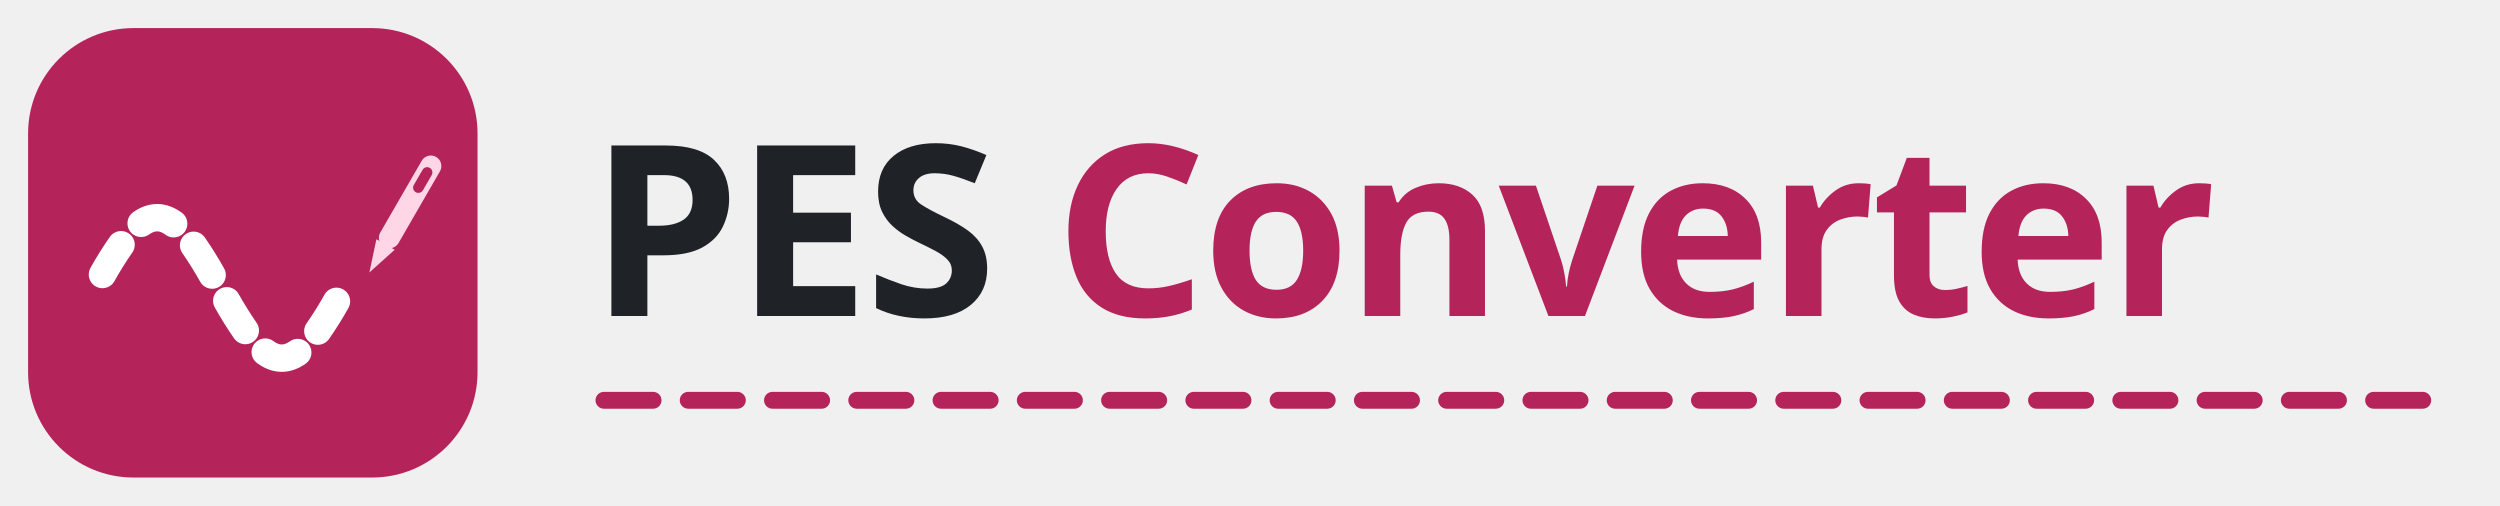
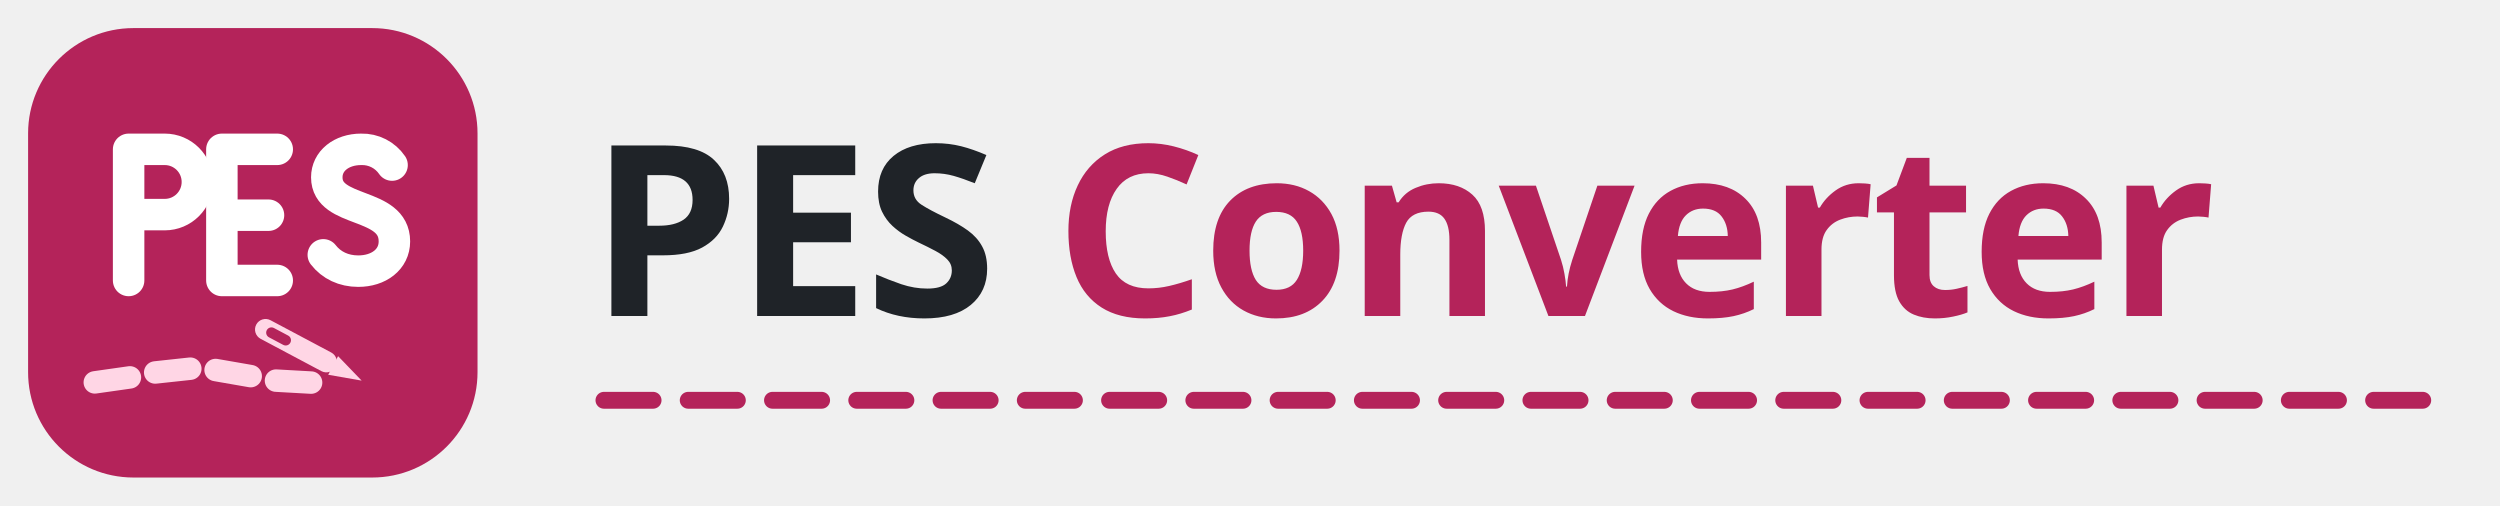
<svg xmlns="http://www.w3.org/2000/svg" viewBox="0 0 356 72">
  <g transform="translate(4 4)">
    <rect width="64" height="64" rx="15" fill="#b4235a" />
-     <g fill="none" stroke="#fff" stroke-width="3.9" stroke-linecap="round">
-       <path d="M10.59 35.09Q11.81 32.90 13.24 30.85" />
-       <path d="M16.10 27.80Q18.43 26.17 20.73 27.86" />
-       <path d="M23.57 30.93Q24.99 32.99 26.21 35.17" />
-       <path d="M28.29 38.83Q29.51 41.01 30.93 43.07" />
-       <path d="M33.77 46.14Q36.07 47.83 38.40 46.20" />
-       <path d="M41.26 43.15Q42.69 41.10 43.91 38.91" />
+     <g fill="none" stroke="#fff" stroke-width="5.4" stroke-linecap="round" stroke-linejoin="round" transform="translate(5.6 4.4) scale(0.83)">
+       <path d="M10.5 38V15.5h6.2a5.6 5.6 0 0 1 0 11.2h-6.2" />
+       <path d="M36 15.5h-9.5V38H36M26.5 26.8h8" />
+       <path transform="translate(2.2 0)" d="M53.5 18.2a6.2 6.2 0 0 0-5.3-2.7c-3.4 0-5.9 2-5.9 4.8 0 6.3 11.6 4.1 11.6 11 0 3.1-2.7 5.1-6.2 5.1-2.5 0-4.6-1-6-2.8" />
    </g>
-     <g transform="translate(48.60 34.80) rotate(30)">
+     <g stroke="#ffd6e5" stroke-width="3.2" stroke-linecap="round">
+       <path d="M9.5 50.45L14.5 49.74" />
+       <path d="M18.1 49.04L23.1 48.50" />
+       <path d="M26.7 48.69L31.7 49.56" />
+       <path d="M35.3 50.20L40.3 50.48" />
+     </g>
+     <g transform="translate(47.5 50.2) rotate(-62)">
      <path d="M0 0l-1.5 -4.6h3z" fill="#ffd6e5" />
-       <rect x="-1.5" y="-19" width="3" height="14.8" rx="1.5" fill="#ffd6e5" />
-       <rect x="-0.75" y="-17.2" width="1.5" height="4" rx=".75" fill="#b4235a" />
+       <rect x="-1.5" y="-17" width="3" height="12.8" rx="1.5" fill="#ffd6e5" />
+       <rect x="-0.75" y="-15.3" width="1.5" height="3.8" rx=".75" fill="#b4235a" />
    </g>
  </g>
  <text x="84" y="45" font-family="ui-rounded, 'SF Pro Rounded', 'Nunito', 'Segoe UI', system-ui, sans-serif" font-size="34" font-weight="750" letter-spacing="-0.6" fill="#1f2328">PES <tspan fill="#b4235a">Converter</tspan>
  </text>
  <path d="M86 57h262" stroke="#b4235a" stroke-width="2.4" stroke-linecap="round" stroke-dasharray="7 5" />
</svg>
